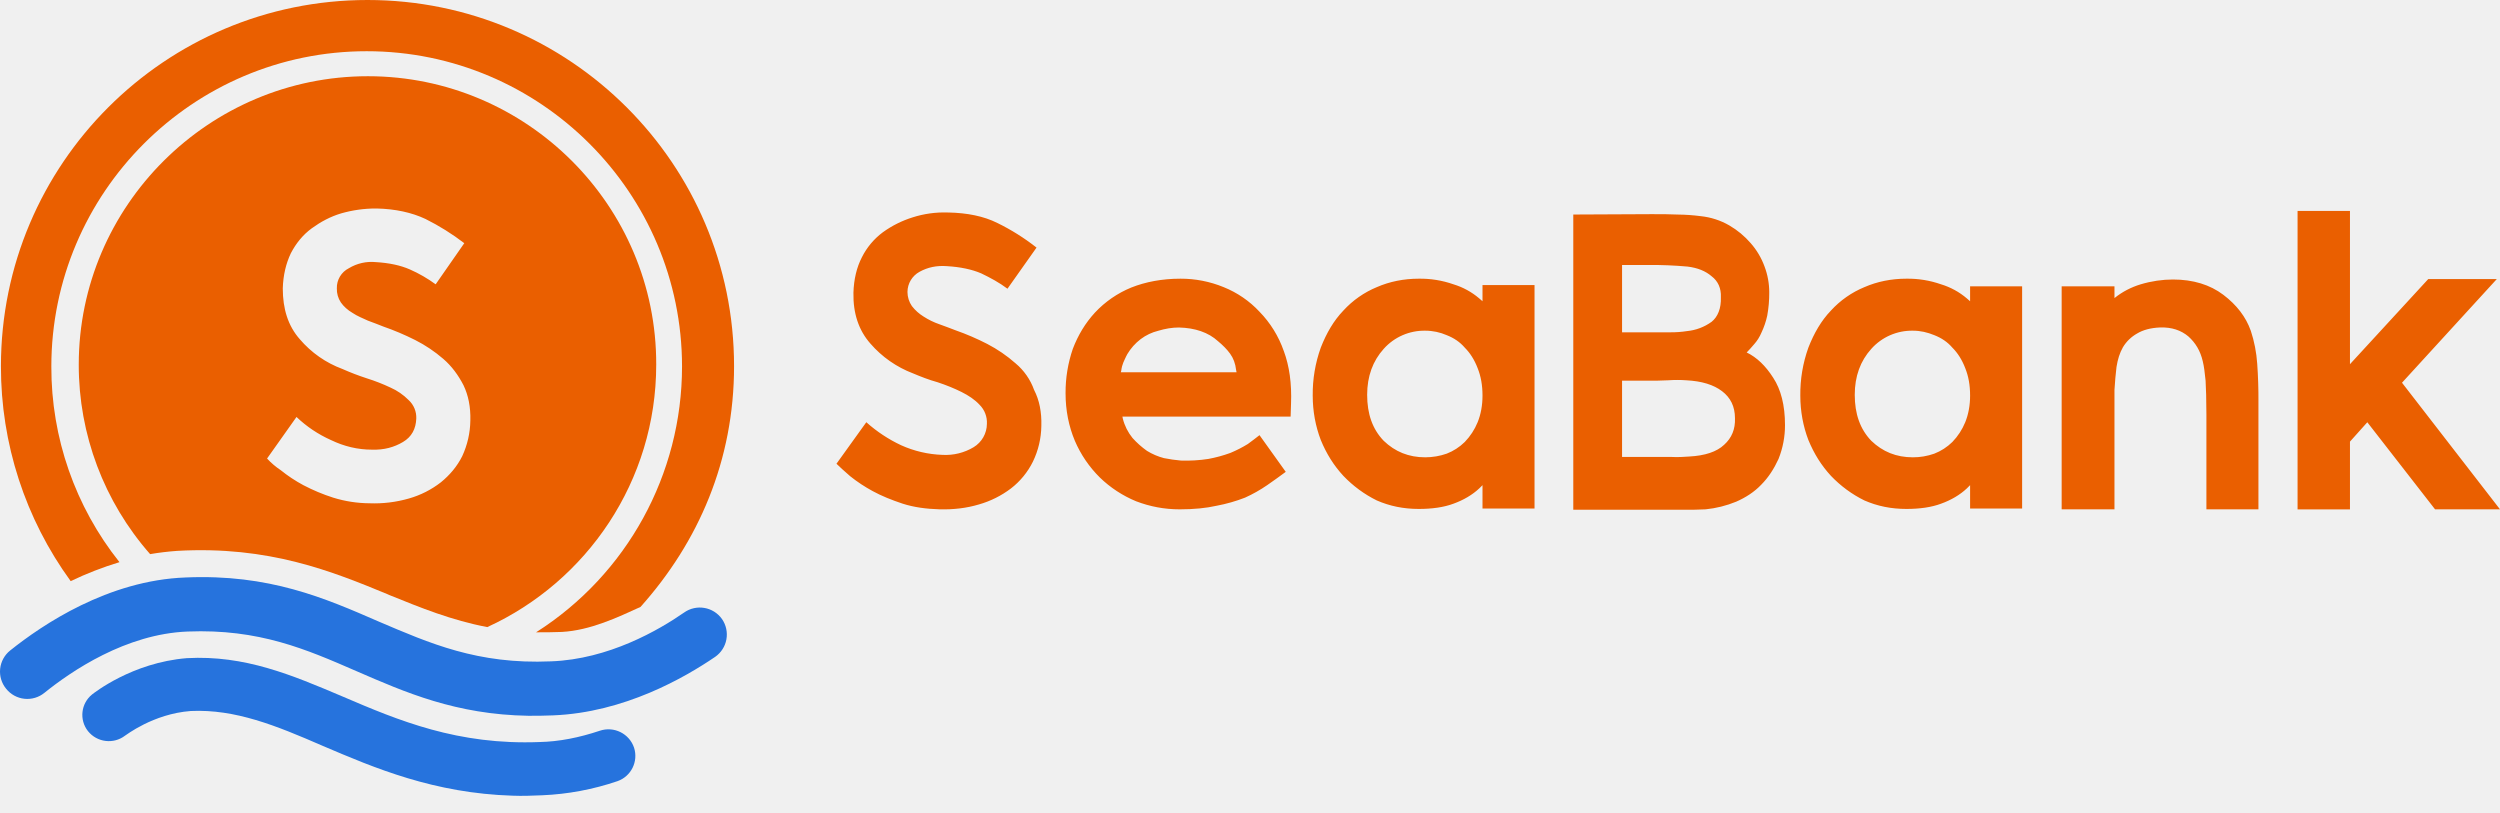
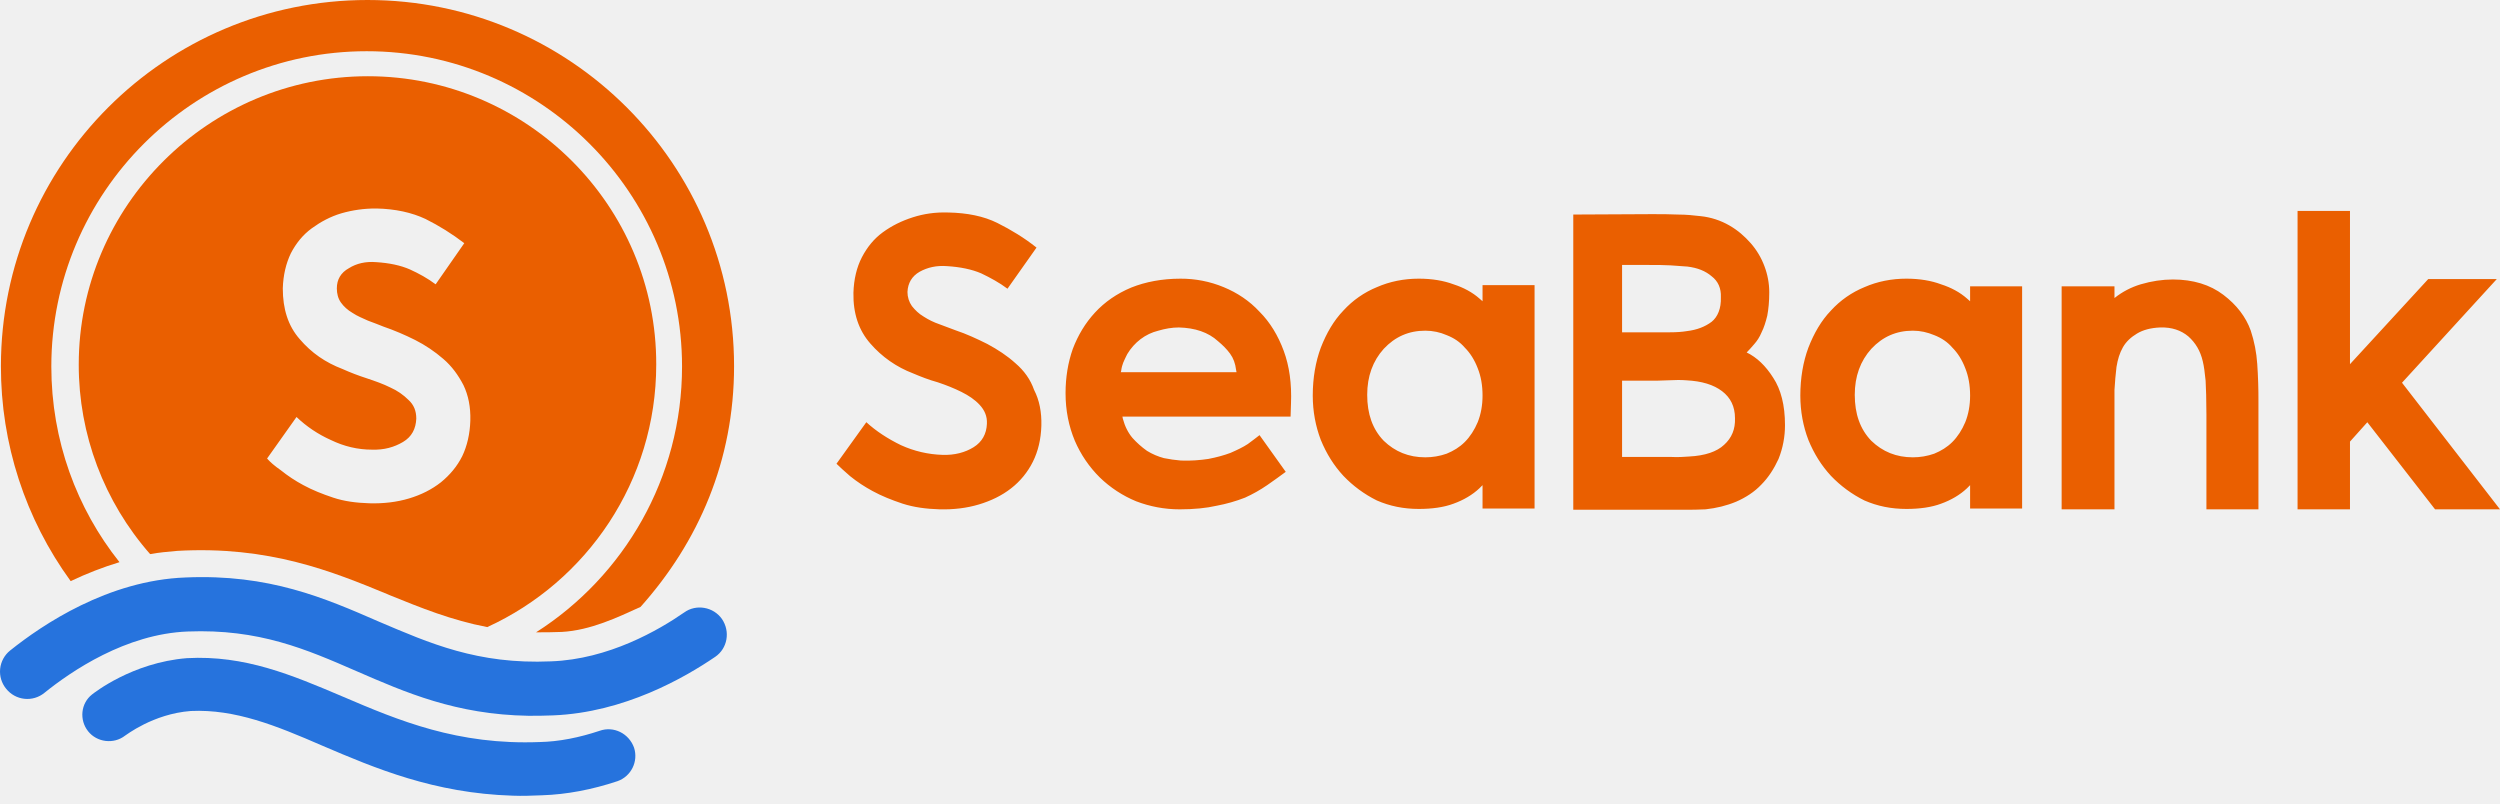
- <svg xmlns="http://www.w3.org/2000/svg" fill="none" viewBox="0 0 80 26" width="100%" height="100%">
-   <g fill-rule="evenodd" clip-path="url(#clip0_3802_8538)" clip-rule="evenodd">
-     <path fill="#EA5F00" d="M11.76 0C5.28 0 .03 5.252.03 11.718a11.65 11.65 0 0 0 2.232 6.878 11 11 0 0 1 1.561-.607 10 10 0 0 1-2.18-6.259c0-5.561 4.529-10.091 10.09-10.091 5.563 0 10.092 4.53 10.092 10.091a10.08 10.08 0 0 1-4.671 8.504c.27 0 .542 0 .826-.012.916-.052 1.78-.465 2.516-.8 1.858-2.079 2.994-4.685 2.994-7.705C23.49 5.252 18.238 0 11.76 0" />
-     <path fill="#2673DD" d="M19.193 23.384c-.659.22-1.304.348-1.923.361-2.62.104-4.504-.683-6.31-1.458-1.614-.684-3.124-1.329-4.982-1.226-1.755.142-2.98 1.123-3.032 1.162a.84.84 0 0 0-.13 1.174.855.855 0 0 0 1.188.142c.013 0 .89-.697 2.103-.787 1.42-.065 2.723.464 4.207 1.11 1.69.722 3.575 1.522 6.091 1.6.31.013.62 0 .942-.013a8.6 8.6 0 0 0 2.413-.452.857.857 0 0 0 .53-1.071.865.865 0 0 0-1.097-.542" />
-     <path fill="#2673DD" d="M21.89 19.602c-.8.555-2.413 1.496-4.259 1.561-2.348.103-3.884-.58-5.523-1.278-1.716-.748-3.497-1.522-6.168-1.406-2.478.09-4.581 1.51-5.614 2.336a.865.865 0 0 0-.129 1.226.866.866 0 0 0 1.226.128c.864-.696 2.606-1.883 4.581-1.96 2.284-.091 3.794.567 5.394 1.264 1.575.684 3.188 1.393 5.51 1.432.259 0 .517 0 .788-.013 2.284-.09 4.22-1.213 5.187-1.871a.87.87 0 0 0 .22-1.213.87.87 0 0 0-1.213-.206" />
-     <path fill="#EA5F00" d="m12.418 19.022.025.013c1.02.413 2 .813 3.15 1.032 3.186-1.458 5.406-4.671 5.406-8.4.013-5.085-4.142-9.228-9.226-9.228S2.52 6.582 2.52 11.666a9.16 9.16 0 0 0 2.284 6.066 9 9 0 0 1 .864-.104c2.943-.168 4.969.658 6.75 1.394m.658-6.22a1.9 1.9 0 0 0-.581-.4 6 6 0 0 0-.761-.297 8 8 0 0 1-.775-.297 3.3 3.3 0 0 1-1.367-.955c-.375-.426-.543-.968-.543-1.626.013-.426.104-.8.258-1.123.168-.322.388-.593.672-.8.284-.206.593-.374.942-.477a4 4 0 0 1 1.11-.155h.025c.594.013 1.123.129 1.562.336a7.7 7.7 0 0 1 1.239.774l-.916 1.316a4.4 4.4 0 0 0-.827-.477q-.445-.195-1.083-.233a1.4 1.4 0 0 0-.865.194.7.7 0 0 0-.387.645.77.77 0 0 0 .129.452c.09.129.22.245.374.335.155.104.323.168.49.246.168.064.349.129.504.193q.502.174 1.006.426.49.248.904.606c.27.233.477.517.645.84.155.322.232.696.22 1.135a2.8 2.8 0 0 1-.259 1.136c-.168.335-.4.606-.684.838a3 3 0 0 1-1.02.517 4 4 0 0 1-1.264.154 4 4 0 0 1-1.161-.18 6 6 0 0 1-.956-.4 4.7 4.7 0 0 1-.722-.478 2.4 2.4 0 0 1-.439-.374l.942-1.33a3.9 3.9 0 0 0 1.097.736q.64.31 1.316.31c.388.013.71-.077.994-.245s.413-.426.426-.749a.76.76 0 0 0-.245-.593m19.421-1.176a4.5 4.5 0 0 0-.903-.619 8 8 0 0 0-1.02-.439c-.168-.064-.335-.129-.516-.193a2.3 2.3 0 0 1-.503-.245 1.4 1.4 0 0 1-.375-.336.8.8 0 0 1-.141-.452.74.74 0 0 1 .387-.645c.258-.142.542-.206.877-.18.426.025.8.103 1.098.232.296.142.58.296.838.49l.93-1.316a7 7 0 0 0-1.252-.787c-.439-.22-.969-.323-1.562-.336h-.026a3.3 3.3 0 0 0-1.123.155 3.3 3.3 0 0 0-.954.477 2.25 2.25 0 0 0-.671.8c-.168.323-.259.71-.271 1.136q-.02.987.542 1.626c.37.427.84.755 1.367.955.246.103.504.206.788.284.27.09.529.194.761.31s.426.245.581.413a.8.8 0 0 1 .232.606.88.88 0 0 1-.426.749 1.75 1.75 0 0 1-.993.245 3.5 3.5 0 0 1-1.33-.31 4.6 4.6 0 0 1-1.11-.735l-.955 1.329c.091.09.246.232.44.4q.339.27.722.477c.284.155.606.284.955.4.361.116.749.168 1.175.181.451.013.877-.039 1.264-.155a3.1 3.1 0 0 0 1.032-.516c.294-.228.532-.52.697-.852a2.7 2.7 0 0 0 .271-1.148c.013-.439-.064-.826-.232-1.149a1.97 1.97 0 0 0-.594-.852m23.397-.347a5 5 0 0 0 .245-.271c.09-.103.167-.22.232-.374a2.5 2.5 0 0 0 .18-.53 4 4 0 0 0 .065-.748c0-.286-.052-.57-.155-.839-.1-.27-.248-.519-.438-.735a2.7 2.7 0 0 0-.684-.568 2.3 2.3 0 0 0-.917-.297 6 6 0 0 0-.722-.051c-.271-.013-.542-.013-.852-.013l-2.503.012v9.447h3.458c.323 0 .568 0 .774-.013a3.5 3.5 0 0 0 .981-.245c.297-.13.58-.31.8-.542.233-.233.413-.516.555-.826a2.9 2.9 0 0 0 .207-1.084c0-.632-.13-1.136-.375-1.51q-.368-.58-.851-.813m-3.162-2.8a13 13 0 0 1 1.265.051q.483.058.774.31c.206.155.31.387.297.671.013.361-.103.633-.297.787a1.6 1.6 0 0 1-.787.297 3.3 3.3 0 0 1-.542.039h-1.536V8.479zm2.439 5.755c-.232.22-.607.349-1.123.375-.154.012-.348.025-.606.012h-1.536v-2.439h.787c.246 0 .478 0 .697-.013a4 4 0 0 1 .568 0c.503.026.877.143 1.148.349s.413.49.413.865q.02.522-.348.851m-14.092-3.007a3.4 3.4 0 0 0-.774-1.251 3.2 3.2 0 0 0-1.149-.788 3.6 3.6 0 0 0-1.38-.27c-.594 0-1.123.103-1.575.283a3.3 3.3 0 0 0-1.161.8c-.31.336-.542.723-.71 1.162a4.3 4.3 0 0 0-.232 1.42c0 .554.103 1.058.297 1.522.188.44.46.838.8 1.175.335.325.73.583 1.161.761.439.168.903.258 1.394.258.451 0 .851-.039 1.187-.116q.463-.087.903-.258.373-.168.71-.4c.207-.142.4-.284.594-.426l-.84-1.174c-.115.09-.231.18-.373.283a4 4 0 0 1-.555.284 4.3 4.3 0 0 1-.71.194 4.7 4.7 0 0 1-.878.052 5 5 0 0 1-.541-.078 2 2 0 0 1-.543-.232 2.8 2.8 0 0 1-.464-.413 1.6 1.6 0 0 1-.31-.62l-.013-.064H41.3l.013-.413c.025-.645-.052-1.2-.233-1.69m-5.213.684.013-.051c.025-.207.09-.31.154-.452l.04-.077q.167-.28.425-.478c.169-.128.362-.22.568-.27.22-.066.439-.104.658-.104.516.013.942.155 1.252.439.155.129.284.258.387.4s.168.31.193.529l.013.065zM47.44 9.64l-.103-.09a2.3 2.3 0 0 0-.826-.452 3.2 3.2 0 0 0-1.11-.18c-.477 0-.93.09-1.342.27a3 3 0 0 0-1.07.749c-.31.322-.543.723-.724 1.187a4.4 4.4 0 0 0-.258 1.536c0 .503.09.98.258 1.42.18.438.413.812.723 1.148.309.323.671.59 1.071.787.413.18.852.271 1.342.271.426 0 .8-.052 1.11-.168.322-.116.607-.284.826-.49l.103-.103v.748h1.665v-7.15H47.44zm-.155 3.871a2 2 0 0 1-.413.633 1.7 1.7 0 0 1-.58.374 2.1 2.1 0 0 1-.684.116c-.53 0-.968-.18-1.33-.529-.361-.374-.529-.864-.529-1.471 0-.594.181-1.084.53-1.471a1.74 1.74 0 0 1 1.329-.581c.245 0 .477.052.684.142.232.09.425.22.58.4.168.168.31.387.413.658.103.258.155.542.155.878q0 .464-.155.851M63.043 9.64l-.103-.09a2.3 2.3 0 0 0-.826-.452 3.2 3.2 0 0 0-1.11-.18c-.477 0-.929.09-1.342.27a3 3 0 0 0-1.071.749c-.31.322-.542.723-.723 1.187a4.4 4.4 0 0 0-.258 1.536c0 .503.09.98.258 1.42.181.438.413.812.723 1.148.309.323.67.59 1.071.787.413.18.852.271 1.342.271.426 0 .8-.052 1.11-.168.323-.116.607-.284.826-.49l.103-.103v.748h1.665v-7.11h-1.665zm-.155 3.871a2 2 0 0 1-.413.633 1.7 1.7 0 0 1-.58.374c-.22.077-.452.117-.684.116-.53 0-.968-.18-1.33-.529-.36-.374-.529-.864-.529-1.471 0-.594.18-1.084.53-1.471a1.74 1.74 0 0 1 1.329-.581c.245 0 .464.052.684.142.232.09.425.22.58.4.168.168.31.387.413.658.104.258.155.542.155.878q0 .464-.155.851m13.976-1.264 3.033-3.316h-2.194l-2.504 2.723V6.75h-1.677v9.55h1.677v-2.168l.555-.62 2.168 2.787H80zm-4.84-1.665c-.154-.439-.45-.825-.877-1.148-.426-.323-.968-.49-1.613-.49-.335 0-.684.05-1.032.154-.305.092-.59.24-.839.44v-.375h-1.69v7.136h1.69v-3.82c.013-.258.039-.503.065-.735.038-.245.103-.452.206-.633a1.23 1.23 0 0 1 .452-.438q.29-.175.735-.194c.374-.013.671.09.904.284.232.207.387.465.464.8.039.155.064.361.09.62.013.245.026.606.026 1.084v3.032h1.665v-3.445q.004-.608-.039-1.213a4.3 4.3 0 0 0-.206-1.059" />
-   </g>
-   <defs>
-     <clipPath id="clip0_3802_8538">
-       <path fill="#fff" d="M0 0h80v25.467H0z" />
-     </clipPath>
-   </defs>
+ <svg xmlns="http://www.w3.org/2000/svg" class="logo row-start" viewBox="0 0 252 81" fill="none" width="100%" height="100%">
+   <path fill-rule="evenodd" clip-rule="evenodd" d="M37.044 0C16.637 0 .093 16.544.093 36.91a36.71 36.71 0 0 0 7.032 21.667 35.327 35.327 0 0 1 4.919-1.911c-4.309-5.406-6.87-12.276-6.87-19.715 0-17.52 14.268-31.788 31.788-31.788S68.75 19.43 68.75 36.95c0 11.22-5.853 21.138-14.715 26.788.854 0 1.708 0 2.602-.04 2.886-.163 5.61-1.464 7.927-2.52 5.853-6.546 9.43-14.757 9.43-24.269C73.994 16.545 57.45 0 37.044 0z" fill="#EA5F00" />
+   <path fill-rule="evenodd" clip-rule="evenodd" d="M60.457 73.66c-2.073.691-4.105 1.097-6.056 1.138-8.252.325-14.187-2.154-19.878-4.593-5.082-2.155-9.838-4.187-15.691-3.862-5.529.447-9.39 3.537-9.553 3.658-1.138.895-1.3 2.561-.406 3.7.894 1.138 2.601 1.341 3.74.447.04 0 2.804-2.195 6.625-2.48 4.472-.203 8.578 1.463 13.252 3.496 5.325 2.276 11.26 4.797 19.187 5.04.976.041 1.951 0 2.968-.04 2.48-.081 5.04-.57 7.601-1.423a2.7 2.7 0 0 0 1.667-3.374c-.529-1.463-2.073-2.195-3.456-1.707z" fill="#2673DD" />
+   <path fill-rule="evenodd" clip-rule="evenodd" d="M68.953 61.745c-2.52 1.748-7.601 4.715-13.414 4.919-7.398.325-12.236-1.83-17.398-4.025-5.407-2.357-11.016-4.796-19.431-4.43-7.805.284-14.43 4.756-17.683 7.357a2.725 2.725 0 0 0-.406 3.862 2.725 2.725 0 0 0 3.862.406c2.723-2.195 8.21-5.934 14.43-6.178 7.195-.285 11.951 1.788 16.992 3.983 4.96 2.155 10.04 4.39 17.358 4.512.813 0 1.626 0 2.48-.04 7.194-.285 13.292-3.821 16.34-5.895 1.26-.853 1.545-2.56.691-3.82-.853-1.22-2.601-1.545-3.82-.65z" fill="#2673DD" />
+   <path fill-rule="evenodd" clip-rule="evenodd" d="M39.116 59.919l.081.04c3.212 1.301 6.301 2.561 9.919 3.252 10.04-4.593 17.032-14.715 17.032-26.463.04-16.016-13.048-29.064-29.064-29.064-16.017 0-29.147 13.048-29.147 29.064a28.862 28.862 0 0 0 7.196 19.106c.894-.163 1.788-.244 2.723-.325 9.268-.529 15.65 2.073 21.26 4.39zm2.073-19.593a6.084 6.084 0 0 0-1.83-1.26c-.73-.367-1.544-.651-2.397-.936a23.644 23.644 0 0 1-2.44-.935c-1.707-.65-3.13-1.626-4.308-3.008-1.18-1.341-1.708-3.048-1.708-5.121.041-1.342.326-2.52.813-3.537.529-1.016 1.22-1.87 2.114-2.52.895-.65 1.87-1.18 2.968-1.504a12.314 12.314 0 0 1 3.495-.488h.082c1.87.04 3.536.406 4.918 1.057a24.14 24.14 0 0 1 3.903 2.439l-2.886 4.146c-.813-.61-1.708-1.098-2.602-1.504-.935-.407-2.073-.65-3.414-.732-1.017-.081-1.952.122-2.724.61-.813.447-1.22 1.138-1.22 2.032 0 .529.122 1.017.407 1.423.285.407.691.773 1.179 1.057.488.325 1.016.529 1.544.773.529.203 1.098.406 1.586.61 1.057.365 2.114.812 3.17 1.34a13.933 13.933 0 0 1 2.846 1.911c.854.732 1.504 1.626 2.032 2.642.488 1.017.732 2.196.692 3.578-.041 1.341-.326 2.56-.813 3.577-.529 1.057-1.26 1.91-2.155 2.642-.935.732-1.992 1.26-3.211 1.626-1.22.366-2.561.529-3.984.488-1.341-.04-2.56-.203-3.658-.57-1.098-.365-2.114-.772-3.009-1.26a14.737 14.737 0 0 1-2.276-1.503c-.65-.448-1.097-.854-1.382-1.18l2.968-4.186a12.258 12.258 0 0 0 3.455 2.317c1.341.65 2.723.975 4.146.975 1.22.041 2.236-.244 3.13-.772.894-.528 1.3-1.341 1.342-2.358 0-.772-.244-1.382-.773-1.87zM102.367 36.623c-.854-.772-1.789-1.382-2.846-1.951-1.056-.528-2.113-1.016-3.21-1.382-.53-.203-1.058-.407-1.627-.61a7.167 7.167 0 0 1-1.585-.772c-.488-.285-.854-.65-1.18-1.057a2.464 2.464 0 0 1-.446-1.423c.04-.894.447-1.585 1.22-2.032.812-.447 1.707-.65 2.763-.57 1.342.082 2.52.326 3.456.732.935.448 1.829.935 2.642 1.545l2.927-4.146c-1.22-.976-2.561-1.789-3.943-2.48-1.382-.691-3.05-1.016-4.919-1.057h-.081c-1.22-.04-2.399.122-3.537.488s-2.114.854-3.008 1.504c-.894.65-1.585 1.504-2.114 2.52-.528 1.017-.813 2.236-.853 3.578-.041 2.073.528 3.78 1.707 5.121a10.754 10.754 0 0 0 4.309 3.008c.772.326 1.585.65 2.48.895.853.284 1.666.61 2.398.975.731.366 1.341.773 1.83 1.301.487.529.771 1.138.73 1.91-.04 1.017-.487 1.83-1.34 2.358-.854.529-1.911.813-3.13.773a10.865 10.865 0 0 1-4.188-.976c-1.341-.65-2.52-1.423-3.496-2.317l-3.008 4.187c.285.285.773.732 1.383 1.26a14.73 14.73 0 0 0 2.276 1.504c.894.488 1.91.895 3.008 1.26 1.138.366 2.358.529 3.7.57 1.422.04 2.763-.122 3.983-.488 1.22-.366 2.317-.895 3.252-1.626a7.798 7.798 0 0 0 2.195-2.683c.528-1.057.813-2.277.854-3.618.04-1.382-.204-2.602-.732-3.618-.366-1.057-1.016-1.951-1.87-2.683zM176.065 35.529c.244-.244.529-.57.773-.854.284-.325.528-.69.731-1.179.244-.487.407-1.016.57-1.666.122-.65.203-1.423.203-2.358a7.42 7.42 0 0 0-.488-2.642 7.457 7.457 0 0 0-1.382-2.317c-.61-.691-1.301-1.301-2.155-1.789a7.315 7.315 0 0 0-2.886-.935c-.691-.081-1.463-.162-2.276-.162-.854-.041-1.707-.041-2.683-.041l-7.886.04v29.756h10.894c1.016 0 1.789 0 2.439-.04 1.098-.122 2.114-.366 3.09-.773.934-.406 1.829-.975 2.52-1.707.732-.732 1.301-1.626 1.748-2.602a9.134 9.134 0 0 0 .65-3.414c0-1.992-.406-3.577-1.179-4.756-.772-1.22-1.666-2.073-2.683-2.561zm-12.52-8.821h2.561c.854 0 1.626 0 2.277.04.65.041 1.26.082 1.707.122 1.016.122 1.829.448 2.439.976.65.488.975 1.22.935 2.114.04 1.138-.325 1.992-.935 2.48-.651.487-1.464.813-2.48.934-.488.082-1.057.122-1.707.122h-4.837v-6.788h.04zm10.244 18.13c-.732.69-1.911 1.097-3.537 1.179-.487.04-1.097.08-1.91.04h-4.837v-7.683h2.479c.773 0 1.504 0 2.195-.04.691-.04 1.301-.04 1.789 0 1.585.081 2.764.447 3.618 1.097.853.65 1.301 1.545 1.301 2.724.04 1.097-.326 1.992-1.098 2.683zM129.4 35.366c-.569-1.544-1.382-2.886-2.439-3.943-1.016-1.097-2.236-1.91-3.618-2.48a11.215 11.215 0 0 0-4.35-.853c-1.869 0-3.536.325-4.959.894-1.463.61-2.683 1.463-3.658 2.52-.976 1.057-1.708 2.277-2.236 3.659-.488 1.382-.732 2.886-.732 4.471 0 1.748.325 3.334.935 4.797a11.73 11.73 0 0 0 2.52 3.7 11.66 11.66 0 0 0 3.659 2.398c1.382.528 2.845.813 4.39.813 1.423 0 2.683-.122 3.74-.366a15.832 15.832 0 0 0 2.845-.813 14.572 14.572 0 0 0 2.236-1.26c.651-.447 1.26-.895 1.87-1.342l-2.642-3.699c-.366.285-.732.57-1.179.894-.488.325-1.098.61-1.748.895-.65.243-1.382.447-2.236.61-.813.121-1.748.203-2.764.162a14.398 14.398 0 0 1-1.707-.244 6.38 6.38 0 0 1-1.708-.732 8.842 8.842 0 0 1-1.463-1.3c-.447-.529-.772-1.18-.976-1.952l-.04-.203h16.951l.041-1.3c.081-2.033-.163-3.781-.732-5.326zm-16.423 2.155l.041-.163c.081-.65.284-.976.488-1.423l.122-.244a5.314 5.314 0 0 1 1.341-1.504 4.855 4.855 0 0 1 1.789-.853c.691-.204 1.382-.326 2.073-.326 1.626.041 2.967.488 3.943 1.383.488.406.894.813 1.219 1.26.326.447.529.975.61 1.666l.041.204h-11.667zM149.44 30.366l-.325-.284c-.691-.61-1.586-1.098-2.602-1.423-.976-.366-2.154-.57-3.496-.57-1.504 0-2.927.285-4.227.855a9.379 9.379 0 0 0-3.374 2.357c-.976 1.016-1.708 2.277-2.277 3.74-.528 1.423-.813 3.049-.813 4.837 0 1.586.285 3.09.813 4.472.569 1.382 1.301 2.56 2.277 3.618a12.07 12.07 0 0 0 3.374 2.48c1.3.568 2.682.853 4.227.853 1.342 0 2.52-.163 3.496-.529 1.016-.365 1.911-.894 2.602-1.544l.325-.325v2.357h5.244V28.74h-5.244v1.626zm-.488 12.195c-.325.773-.772 1.464-1.301 1.992-.528.529-1.138.894-1.829 1.179a6.484 6.484 0 0 1-2.154.366c-1.667 0-3.049-.57-4.187-1.667-1.139-1.179-1.667-2.723-1.667-4.634 0-1.87.569-3.415 1.667-4.634 1.138-1.22 2.52-1.83 4.187-1.83.772 0 1.504.163 2.154.448.732.284 1.341.69 1.829 1.26.529.528.976 1.22 1.301 2.073.325.813.488 1.707.488 2.764 0 .976-.163 1.87-.488 2.683zM198.586 30.366l-.325-.284c-.691-.61-1.585-1.098-2.602-1.423-.975-.366-2.154-.57-3.495-.57-1.504 0-2.927.285-4.228.855a9.379 9.379 0 0 0-3.374 2.357c-.976 1.016-1.707 2.277-2.276 3.74-.529 1.423-.813 3.049-.813 4.837 0 1.586.284 3.09.813 4.472.569 1.382 1.3 2.56 2.276 3.618a12.085 12.085 0 0 0 3.374 2.48c1.301.568 2.683.853 4.228.853 1.341 0 2.52-.163 3.495-.529 1.017-.365 1.911-.894 2.602-1.544l.325-.325v2.357h5.244V28.862h-5.244v1.504zm-.488 12.195c-.325.773-.772 1.464-1.3 1.992-.529.529-1.139.894-1.83 1.179a6.48 6.48 0 0 1-2.154.366c-1.667 0-3.049-.57-4.187-1.667-1.138-1.179-1.667-2.723-1.667-4.634 0-1.87.569-3.415 1.667-4.634 1.138-1.22 2.52-1.83 4.187-1.83.772 0 1.463.163 2.154.448.732.284 1.342.69 1.83 1.26.528.528.975 1.22 1.3 2.073.326.813.488 1.707.488 2.764 0 .976-.162 1.87-.488 2.683zM242.122 38.579l9.553-10.447h-6.911l-7.886 8.577V21.262h-5.284v30.08h5.284v-6.828l1.748-1.952 6.829 8.78H252l-9.878-12.763zM226.878 33.334c-.488-1.382-1.422-2.601-2.764-3.617-1.341-1.017-3.049-1.545-5.081-1.545-1.057 0-2.155.162-3.252.488a7.852 7.852 0 0 0-2.642 1.382v-1.18h-5.326v22.48h5.326V39.31c.04-.813.122-1.585.203-2.317.122-.772.325-1.423.65-1.992s.813-1.016 1.423-1.382c.61-.366 1.382-.57 2.317-.61 1.179-.04 2.114.285 2.846.895.731.65 1.219 1.463 1.463 2.52.122.488.203 1.138.285 1.951.04.772.081 1.91.081 3.415v9.552h5.244V40.49a51.56 51.56 0 0 0-.122-3.821 13.473 13.473 0 0 0-.651-3.334z" fill="#EA5F00" />
</svg>
